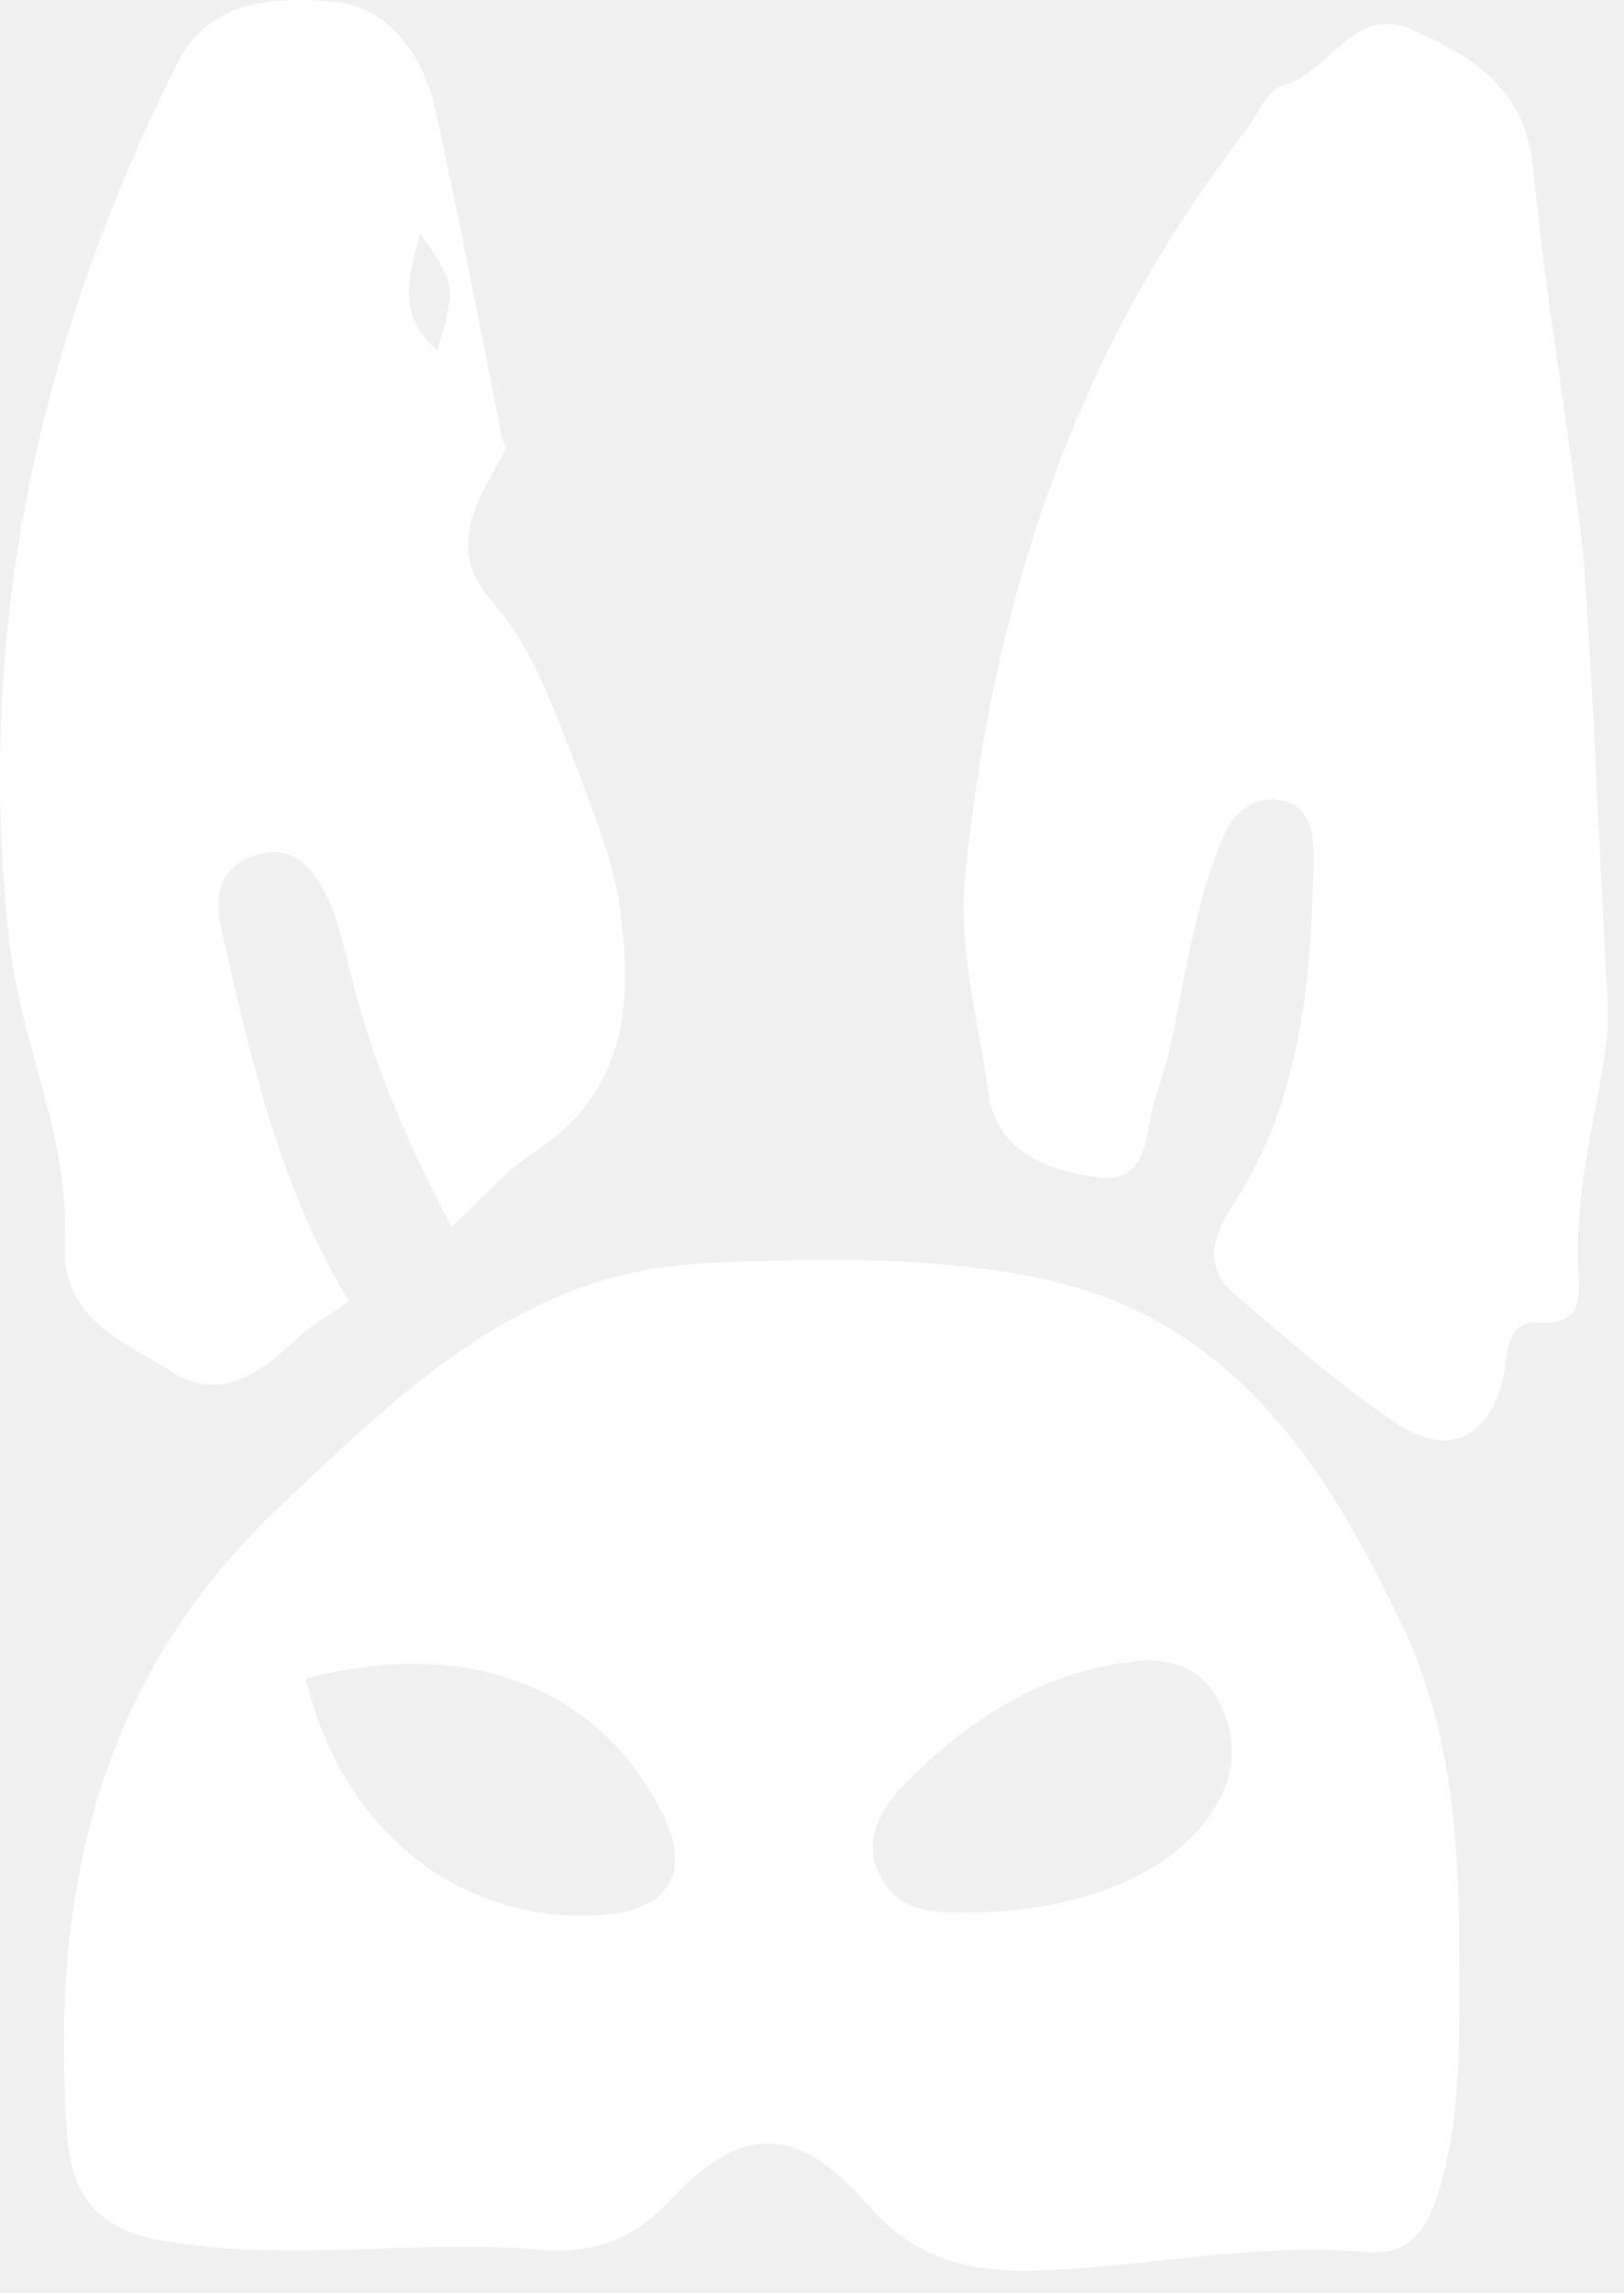
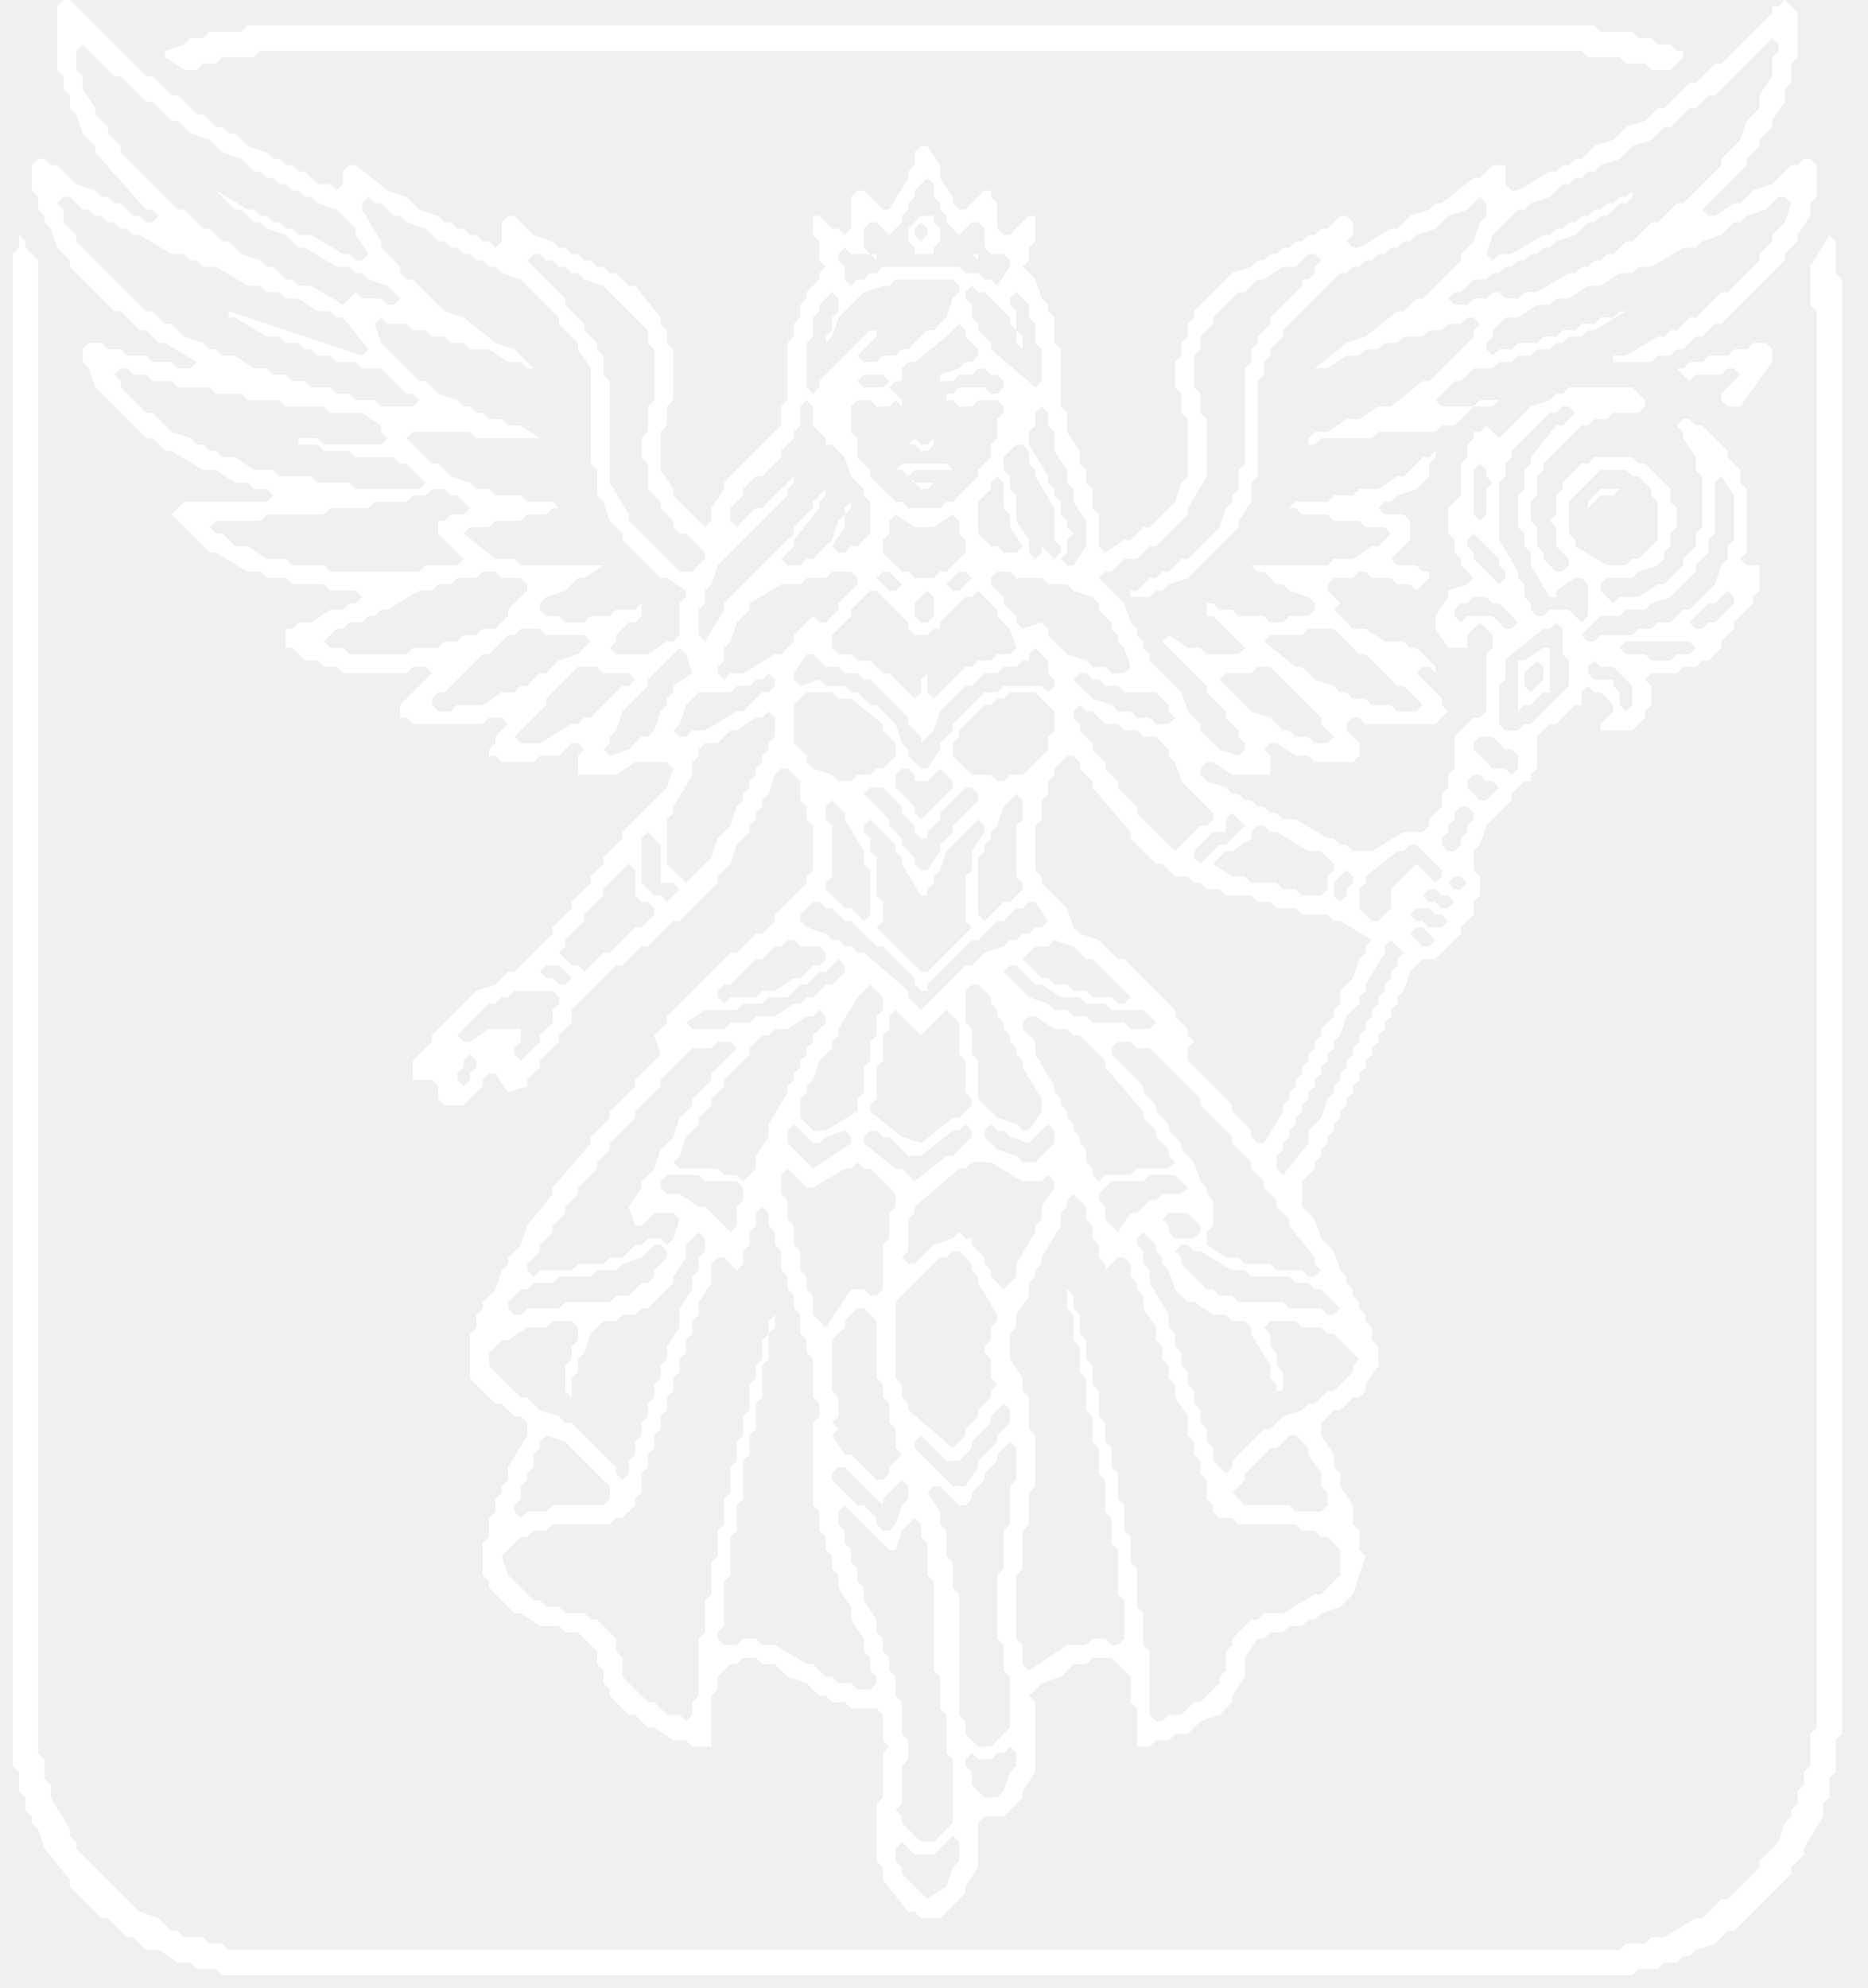
- <svg xmlns="http://www.w3.org/2000/svg" width="68" height="96" viewBox="0 0 68 96" fill="none">
-   <path d="M61.108 82.176C61.108 85.476 61.208 88.676 60.208 91.876C59.708 93.476 58.908 94.476 57.108 94.276C52.408 93.876 47.708 94.976 43.008 95.076C40.308 95.076 38.208 94.476 36.308 92.276C33.408 88.976 31.108 88.876 28.108 92.076C26.308 93.976 24.608 94.376 22.408 94.176C17.308 93.776 12.308 94.676 7.208 93.876C4.308 93.476 3.008 92.176 2.808 89.376C2.108 79.376 4.008 70.376 11.708 63.076C16.908 58.176 21.908 53.176 29.708 52.876C34.408 52.676 39.208 52.576 43.808 53.576C51.908 55.376 55.808 61.776 59.008 68.676C60.908 73.076 61.108 77.676 61.108 82.176ZM12.808 70.276C14.308 76.676 19.308 80.576 25.208 80.176C28.008 79.976 29.008 78.376 27.708 75.876C25.108 70.676 19.608 68.476 12.808 70.276ZM40.308 80.076C45.208 80.076 49.108 78.476 50.808 75.776C51.808 74.276 51.808 72.676 51.008 71.176C50.208 69.676 48.808 69.376 47.308 69.576C43.408 70.076 40.308 72.176 37.708 74.876C36.808 75.876 36.008 77.276 37.008 78.776C37.708 79.976 39.008 80.076 40.308 80.076Z" fill="#fff" />
-   <path d="M67.309 41.775C67.609 44.475 65.809 48.875 66.109 53.475C66.209 54.775 65.909 55.475 64.309 55.375C63.209 55.375 63.109 56.375 63.009 57.375C62.509 60.075 60.809 61.075 58.609 59.675C56.209 58.075 54.009 56.175 51.809 54.275C50.409 53.175 50.709 51.875 51.609 50.475C54.509 46.075 54.909 40.975 55.009 35.875C55.009 34.775 54.809 33.575 53.409 33.475C52.509 33.375 51.609 34.075 51.309 34.875C50.709 36.175 50.309 37.575 50.009 38.975C49.409 41.275 49.209 43.675 48.409 45.875C47.909 47.175 48.309 49.675 45.809 49.275C43.909 48.975 41.809 48.275 41.409 45.875C41.009 42.875 40.109 39.775 40.409 36.775C41.509 25.475 44.909 14.875 52.009 5.675C52.609 4.975 53.009 3.775 53.709 3.575C55.709 3.075 56.709 0.075 59.209 1.275C61.709 2.375 63.909 3.775 64.209 7.075C64.709 12.475 65.709 17.875 66.309 23.275C66.709 28.775 66.909 34.375 67.309 41.775Z" fill="#fff" />
-   <path d="M18.908 51.376C17.008 47.776 15.608 44.475 14.708 40.876C14.408 39.776 14.208 38.675 13.808 37.775C13.208 36.475 12.308 35.175 10.508 35.876C9.008 36.475 9.008 37.776 9.308 39.075C10.508 44.376 11.708 49.675 14.608 54.475C13.808 55.075 13.008 55.475 12.408 56.075C10.908 57.475 9.208 58.776 7.108 57.376C5.008 56.075 2.508 55.175 2.708 51.876C2.908 47.675 0.908 43.776 0.408 39.575C-1.092 26.476 1.608 14.275 7.408 2.675C8.808 -0.125 11.608 -0.125 14.008 0.075C16.208 0.275 17.708 2.275 18.208 4.475C19.208 9.075 20.108 13.675 21.008 18.275C21.008 18.475 21.208 18.675 21.208 18.775C20.008 20.875 18.608 22.976 20.608 25.175C22.108 26.875 22.908 28.976 23.708 30.976C24.508 33.175 25.508 35.376 25.908 37.675C26.508 41.675 26.408 45.675 22.308 48.275C21.008 49.175 20.208 50.175 18.908 51.376ZM18.308 14.675C19.108 11.976 19.108 11.975 17.608 9.775C17.008 11.775 16.708 13.275 18.308 14.675Z" fill="#fff" />
+ <svg xmlns="http://www.w3.org/2000/svg" viewBox="0 0 294 313" width="294" height="313">
+   <path d="M 149,290 150,289 151,290 151,293 150,294 149,297 146,299 142,295 142,294 141,293 141,291 142,290 144,292 147,292 148,291 Z M 158,276 159,275 160,276 160,278 159,279 158,282 157,283 155,283 153,281 153,279 152,278 152,277 153,276 154,277 156,277 157,276 Z M 132,238 133,237 140,244 141,244 142,241 144,239 145,240 145,242 146,243 146,248 147,249 147,263 148,264 148,269 149,270 149,276 150,277 150,287 147,290 145,290 142,287 142,286 141,285 142,284 142,278 143,277 143,274 142,273 142,268 141,267 141,264 140,263 140,261 139,260 139,258 138,257 138,255 136,252 136,250 135,249 135,247 134,246 134,244 133,243 133,241 132,240 132,239 Z M 131,232 132,231 133,231 139,237 139,236 142,233 143,234 143,236 142,237 141,240 140,241 139,241 138,240 138,239 136,237 135,237 131,233 Z M 158,228 159,227 160,228 160,233 159,234 159,240 158,241 158,247 157,248 157,258 158,259 158,263 159,264 159,272 156,275 154,275 152,273 152,271 151,270 151,251 150,250 150,246 149,245 149,241 148,240 148,238 146,235 147,234 148,234 151,237 152,237 153,236 153,235 155,233 155,232 157,230 157,229 Z M 202,227 203,226 204,226 206,228 206,229 208,232 208,234 209,235 209,237 208,238 204,238 203,237 196,237 194,235 196,233 196,232 200,228 201,228 Z M 85,227 86,226 89,227 96,234 96,236 95,237 87,237 86,238 83,238 82,239 81,238 81,237 82,236 82,234 83,233 83,232 84,231 84,229 85,228 Z M 157,222 158,221 159,222 159,224 157,226 157,227 154,230 154,231 152,234 150,234 144,228 144,227 145,226 149,230 151,230 153,228 153,227 156,224 156,223 Z M 134,207 135,206 136,206 138,208 138,217 139,218 139,220 140,221 140,224 141,225 141,228 142,229 140,231 140,232 139,233 138,233 134,229 133,229 131,226 132,225 131,224 132,223 132,220 131,219 131,211 133,209 133,208 Z M 149,198 150,197 151,197 153,199 153,200 154,201 154,202 157,207 157,208 156,209 156,211 155,212 155,213 156,214 156,217 157,218 156,219 156,220 154,222 154,223 152,225 152,226 150,228 143,222 143,221 142,220 142,218 141,217 141,205 148,198 Z M 185,197 186,196 187,196 188,197 189,197 194,200 196,200 197,201 203,201 204,202 206,202 207,203 208,203 211,206 210,207 209,207 208,206 203,206 202,205 195,205 194,204 192,204 191,203 190,203 186,199 186,198 Z M 102,197 103,196 104,196 105,197 105,198 103,200 103,201 102,202 101,202 99,204 97,204 96,205 89,205 88,206 83,206 82,207 81,207 80,206 80,205 82,203 83,203 84,202 87,202 88,201 93,201 94,200 97,200 98,199 101,198 Z M 179,195 180,194 182,196 182,197 183,198 183,199 184,200 185,203 187,205 188,205 191,207 193,207 194,208 196,208 197,209 197,210 200,215 200,217 201,218 201,219 202,219 202,216 201,215 201,213 200,212 200,210 199,209 200,208 204,208 205,209 208,209 209,210 210,210 214,214 213,215 213,216 210,219 209,219 207,221 206,221 205,222 202,223 200,225 199,225 194,230 194,231 193,232 191,230 191,228 190,227 190,225 189,224 189,222 188,221 188,219 187,218 187,216 186,215 186,213 185,212 185,210 184,209 184,207 181,202 181,200 180,199 180,197 179,196 Z M 109,195 110,194 111,195 111,197 110,198 110,200 109,201 109,203 107,206 107,209 105,212 105,214 104,215 104,217 103,218 103,220 102,221 102,223 101,224 101,226 100,227 100,229 99,230 99,232 98,233 97,232 97,231 90,224 89,224 88,223 85,222 83,220 82,220 77,215 77,213 79,211 80,211 83,209 86,209 87,208 90,208 91,209 91,211 90,212 90,214 89,215 89,219 90,220 90,217 91,216 91,214 92,213 93,210 95,208 97,208 98,207 100,207 101,206 102,206 106,202 106,201 108,198 108,196 Z M 183,192 184,191 187,191 189,193 189,194 188,195 185,195 184,194 184,193 Z M 119,191 120,190 121,191 121,193 122,194 122,196 123,197 123,200 124,201 124,203 125,204 125,206 126,207 126,210 127,211 127,213 128,214 128,220 129,221 129,223 128,224 128,237 129,238 129,241 130,242 130,244 131,245 131,247 132,248 132,250 134,253 134,255 136,258 136,260 137,261 137,263 138,264 138,265 137,266 135,266 134,265 132,265 131,264 130,264 128,262 127,262 122,259 120,259 119,258 117,258 116,259 114,259 113,258 113,257 114,256 114,249 115,248 115,242 116,241 116,237 117,236 117,230 118,229 118,226 119,225 119,221 120,220 120,215 121,214 121,210 122,209 122,207 121,208 121,210 120,211 120,214 119,215 119,217 118,218 118,222 117,223 117,226 116,227 116,230 115,231 115,235 114,236 114,240 113,241 113,245 112,246 112,251 111,252 111,257 110,258 110,267 109,268 109,270 108,271 107,270 105,270 103,268 102,268 98,264 98,261 97,260 97,258 94,255 93,255 92,254 89,254 88,253 86,253 85,252 84,252 80,248 79,245 82,242 83,242 84,241 86,241 87,240 96,240 97,239 98,239 100,237 100,236 101,235 101,232 102,231 102,229 103,228 103,226 104,225 104,223 105,222 105,220 106,219 106,217 107,216 107,214 108,213 108,211 109,210 109,208 110,207 110,205 112,202 112,199 113,198 114,198 116,200 117,199 117,197 118,196 118,194 119,193 119,192 Z M 168,189 169,188 171,190 171,192 172,193 172,195 173,196 173,198 174,199 174,200 176,198 177,198 178,199 178,201 179,202 179,203 180,204 180,206 182,209 182,211 183,212 183,214 184,215 184,217 185,218 185,220 187,223 187,226 188,227 188,229 189,230 189,232 190,233 190,236 191,237 191,238 192,239 194,239 195,240 204,240 205,241 207,241 208,242 209,242 211,244 211,248 208,251 207,251 202,254 199,254 198,255 197,255 194,258 194,259 193,260 193,263 192,264 192,265 189,268 188,268 186,270 184,270 183,271 182,271 181,270 181,260 180,259 180,254 179,253 179,247 178,246 178,242 177,241 177,237 176,236 176,232 175,231 175,228 174,227 174,224 173,223 173,219 172,218 172,215 171,214 171,211 170,210 170,207 169,206 169,204 168,203 168,202 168,206 169,207 169,211 170,212 170,216 171,217 171,222 172,223 172,227 173,228 173,232 174,233 174,238 175,239 175,243 176,244 176,251 177,252 177,258 176,259 175,259 174,258 172,258 171,259 168,259 162,263 161,262 161,259 160,258 160,248 161,247 161,241 162,240 162,235 163,234 163,226 162,225 162,220 161,219 161,217 159,214 159,210 160,209 160,207 162,204 162,202 163,201 163,200 164,199 164,198 167,193 167,191 168,190 Z M 180,186 181,185 185,185 187,187 186,188 183,188 182,189 181,189 179,191 178,191 176,194 174,192 174,190 173,189 173,188 175,186 179,186 Z M 104,186 105,185 110,185 111,186 116,186 117,187 117,189 116,190 116,193 115,194 111,190 110,190 107,188 105,188 104,187 Z M 152,184 153,183 156,183 161,186 164,186 165,185 166,186 166,187 164,190 164,192 163,193 163,194 160,199 160,201 158,203 156,201 156,200 155,199 155,198 153,196 153,195 152,195 151,194 150,195 147,196 144,199 143,199 142,198 143,197 143,192 144,191 144,190 151,184 Z M 134,184 135,183 136,184 137,184 141,188 141,190 140,191 140,195 139,196 139,203 138,204 137,204 136,203 134,203 130,209 128,207 128,204 127,203 127,201 126,200 126,197 125,196 125,193 124,192 124,189 123,188 123,185 124,184 127,187 128,187 133,184 Z M 155,178 156,177 157,178 158,178 159,179 162,180 165,177 166,178 166,180 163,183 161,183 160,182 157,181 155,179 Z M 151,178 152,177 153,178 153,179 150,182 149,182 144,186 142,184 141,184 136,180 136,179 137,178 138,178 139,179 140,179 143,182 145,182 150,178 Z M 124,178 125,177 128,180 129,180 130,179 133,178 134,179 134,180 128,184 124,180 124,179 Z M 72,169 73,168 74,169 74,170 73,171 72,170 Z M 73,167 74,166 75,167 75,168 74,169 73,168 Z M 175,165 176,164 178,164 179,165 181,165 189,173 189,174 194,179 194,180 197,183 197,184 199,186 199,187 201,189 201,190 203,192 203,193 207,198 207,199 208,200 207,201 206,201 205,200 201,200 200,199 196,199 195,198 193,198 190,196 190,194 191,193 191,189 190,188 190,187 189,186 188,183 186,181 186,180 184,178 184,177 182,175 182,174 180,172 180,171 175,166 Z M 112,165 113,164 115,164 116,165 112,169 112,170 109,173 109,174 107,176 106,179 104,181 103,184 101,186 101,187 99,190 100,193 101,193 103,191 106,191 107,192 106,195 105,196 104,195 102,195 101,196 100,196 98,198 96,198 95,199 91,199 90,200 85,200 84,201 83,200 83,199 85,197 85,196 87,194 87,193 89,191 89,190 91,188 91,187 94,184 94,183 96,181 96,180 100,176 100,175 104,171 104,170 109,165 111,165 Z M 161,161 162,160 163,160 166,162 168,162 169,163 170,163 174,167 174,168 180,175 180,176 182,178 182,179 184,181 184,182 185,183 184,184 179,184 178,185 174,185 173,186 172,185 172,184 171,183 171,181 170,180 170,179 169,178 169,177 168,176 168,175 167,174 167,173 166,172 166,171 163,166 163,164 161,162 Z M 140,160 141,159 145,163 149,159 151,161 151,166 152,167 152,172 153,173 153,174 151,176 150,176 145,180 142,179 137,175 137,174 138,173 138,168 139,167 139,163 140,162 140,161 Z M 128,160 129,159 130,160 130,161 128,163 128,164 127,165 127,166 126,167 126,168 125,169 125,170 124,171 124,172 121,177 121,179 119,182 119,184 117,186 116,185 114,185 113,184 107,184 106,183 107,182 108,179 110,177 110,176 112,174 112,173 114,171 114,170 118,166 118,165 120,163 121,163 122,162 124,162 127,160 Z M 120,158 121,157 124,157 125,158 122,160 119,160 118,161 115,161 114,162 109,162 108,161 111,159 116,159 117,158 119,158 Z M 80,157 81,156 87,156 88,157 88,158 87,159 87,161 85,163 85,164 82,167 81,166 81,165 82,164 82,162 77,162 74,164 73,164 72,163 77,158 78,158 79,157 Z M 152,156 153,155 154,155 156,157 156,158 157,159 157,160 158,161 158,162 159,163 159,164 160,165 160,166 161,167 161,168 164,173 164,175 162,178 161,178 160,177 157,176 154,173 154,167 153,166 153,162 152,161 152,157 Z M 143,156 144,155 145,156 146,156 147,157 145,159 143,157 Z M 136,156 137,155 139,157 139,159 138,160 138,163 137,164 137,167 136,168 136,172 135,173 135,175 130,178 128,178 126,176 126,173 127,172 127,171 128,170 129,167 131,165 131,164 132,163 132,162 135,157 Z M 158,153 159,152 160,152 163,155 164,155 167,157 170,157 171,158 174,158 175,159 180,159 182,161 181,162 178,162 177,161 172,161 171,160 169,160 168,159 166,159 165,158 162,157 159,154 Z M 85,153 86,152 88,152 90,154 89,155 88,155 87,154 86,154 Z M 131,152 132,151 133,152 133,153 131,155 130,155 128,157 127,157 126,158 125,158 124,157 126,155 127,155 129,153 130,153 Z M 218,149 219,148 221,150 220,151 220,152 219,153 219,154 218,155 218,156 217,157 217,158 216,159 216,160 215,161 215,162 214,163 214,164 213,165 213,166 212,167 212,168 211,169 211,170 210,171 210,172 209,173 208,176 206,178 206,180 202,185 201,184 201,182 202,181 202,180 203,179 203,178 204,177 204,176 205,175 205,174 206,173 206,172 207,171 207,170 208,169 208,168 209,167 209,166 210,165 210,164 211,163 212,160 214,158 214,157 215,156 215,155 218,150 Z M 165,149 166,148 169,149 171,151 172,151 178,157 177,158 176,158 175,157 172,157 171,156 169,156 168,155 166,155 165,154 164,154 161,151 163,149 164,149 Z M 123,149 124,148 125,148 126,149 129,149 130,150 130,151 129,152 128,152 126,154 125,154 122,156 120,156 119,157 115,157 114,158 113,157 113,156 114,155 115,155 119,151 120,151 122,149 Z M 222,147 223,146 224,146 226,148 225,149 224,149 223,148 Z M 222,144 223,143 225,143 226,144 227,144 228,145 227,146 225,146 224,145 223,145 Z M 161,143 162,142 163,142 165,145 164,146 163,146 162,147 161,147 160,148 159,148 158,149 155,150 153,152 152,152 147,157 146,156 146,155 153,148 154,148 157,145 158,145 160,143 Z M 127,143 128,142 129,142 130,143 131,143 133,145 134,145 138,149 139,149 144,154 144,155 143,156 136,150 135,150 134,149 133,149 132,148 131,148 130,147 127,146 126,145 126,144 Z M 226,142 227,141 228,141 229,142 228,143 227,143 Z M 224,141 225,140 226,140 227,141 226,142 225,142 Z M 228,139 229,138 230,138 231,139 230,140 229,140 Z M 211,138 212,137 213,138 213,139 212,140 212,141 211,142 210,141 210,139 Z M 98,137 99,136 100,137 100,141 101,142 102,142 103,143 103,144 101,146 100,146 96,150 95,150 92,153 91,152 90,152 88,150 89,149 89,148 92,145 92,144 95,141 95,140 97,138 Z M 221,134 222,133 223,133 227,137 227,138 226,139 223,136 219,140 219,143 217,145 216,145 214,143 214,140 215,139 215,138 220,134 Z M 190,132 191,131 193,131 194,132 193,133 192,133 189,136 188,135 188,134 189,133 Z M 101,132 102,131 104,133 104,139 106,139 107,140 105,142 104,141 103,141 101,139 101,133 Z M 197,131 198,130 199,130 200,131 201,131 206,134 208,134 210,136 210,137 209,138 209,140 208,141 205,141 204,140 202,140 201,139 197,139 196,138 194,138 191,136 193,134 194,134 197,132 Z M 136,130 137,129 141,133 141,134 142,135 142,136 145,141 146,141 146,140 147,139 147,138 148,137 149,134 154,129 155,130 155,131 153,134 153,137 152,138 152,145 153,146 146,153 145,153 138,146 139,145 139,142 138,141 138,135 137,134 137,132 136,131 Z M 193,129 194,128 196,130 194,132 193,131 193,130 Z M 229,128 230,127 231,127 232,128 232,129 231,130 231,131 230,132 230,133 229,134 228,134 227,133 227,132 228,131 228,130 229,129 Z M 130,127 131,126 133,128 133,129 136,134 136,136 137,137 137,144 136,145 134,143 133,143 130,140 130,139 131,138 131,130 130,129 130,128 Z M 159,126 160,125 161,126 161,129 160,130 160,138 161,139 161,140 159,142 158,142 155,145 154,144 154,135 155,134 155,133 156,132 156,131 157,130 158,127 Z M 136,125 137,124 139,124 142,127 142,128 144,130 144,131 145,132 146,132 146,131 148,129 148,128 152,124 153,124 154,125 154,126 150,130 150,131 148,133 148,134 146,137 145,137 144,136 144,135 142,133 142,132 140,130 140,129 137,126 Z M 231,123 232,122 233,122 234,123 235,123 236,124 234,126 233,126 231,124 Z M 141,122 142,121 143,121 144,122 144,123 146,123 148,121 150,123 150,124 145,129 144,128 144,127 141,124 141,123 Z M 167,120 168,119 169,119 170,120 170,121 172,123 172,124 178,131 178,132 182,136 183,136 185,138 187,138 188,139 189,139 190,140 192,140 193,141 197,141 198,142 200,142 201,143 204,143 205,144 209,144 210,145 211,145 216,148 215,149 215,150 214,151 213,154 211,156 211,158 210,159 210,160 208,162 208,163 207,164 207,165 206,166 206,167 205,168 205,169 204,170 204,171 203,172 203,173 202,174 202,175 199,180 198,180 197,179 197,178 194,175 194,174 187,167 187,165 188,164 187,163 187,162 185,160 185,159 177,151 176,151 173,148 170,147 169,146 168,143 164,139 164,138 163,137 163,130 164,129 164,126 165,125 165,123 166,122 166,121 Z M 232,117 233,116 235,116 237,118 238,118 239,119 239,121 238,122 237,121 235,121 232,118 Z M 120,113 121,112 122,113 122,116 121,117 121,118 120,119 120,120 119,121 119,122 118,123 118,124 117,125 117,126 116,127 115,130 113,132 112,135 108,139 105,136 105,129 106,128 106,127 109,122 109,120 110,119 110,118 111,117 113,117 115,115 116,115 119,113 Z M 169,112 170,111 171,112 172,112 174,114 176,114 177,115 179,115 180,116 182,116 184,118 184,119 185,120 186,123 191,128 191,129 190,130 189,130 185,134 179,128 179,127 176,124 176,123 174,121 174,120 172,118 172,117 170,115 170,114 169,113 Z M 158,110 159,109 163,109 166,112 166,115 165,116 165,118 161,122 159,122 158,123 157,123 156,122 153,122 150,119 150,117 151,116 151,115 155,111 156,111 157,110 Z M 126,110 127,109 131,109 132,110 134,110 139,114 139,115 141,117 141,119 139,121 138,121 137,122 135,122 134,123 132,123 131,122 128,121 127,120 127,119 125,117 125,111 Z M 254,107 255,106 257,108 257,111 256,112 255,111 255,109 254,108 Z M 169,107 170,106 171,106 172,107 173,107 174,108 176,108 177,109 182,109 184,111 184,112 185,113 184,114 182,114 181,113 179,113 178,112 176,112 175,111 172,110 170,108 Z M 120,107 121,106 122,107 122,108 121,109 120,109 117,112 116,112 111,115 109,115 108,116 107,116 106,115 107,114 108,111 110,109 115,109 116,108 118,108 119,107 Z M 197,106 198,105 200,105 208,113 208,114 210,116 209,117 207,117 206,116 204,116 203,115 202,115 200,113 197,112 192,107 193,106 196,106 Z M 90,106 91,105 94,105 95,106 99,106 100,107 99,108 98,108 93,113 92,113 91,114 90,114 85,117 82,117 81,116 86,111 86,110 89,107 Z M 250,105 251,104 252,105 254,105 255,106 254,107 251,107 250,106 Z M 241,105 242,104 243,105 243,107 241,109 240,108 240,106 Z M 237,104 238,103 239,104 239,112 240,111 241,111 243,109 244,109 245,110 241,114 240,114 239,115 237,115 236,114 236,108 237,107 237,105 Z M 162,103 163,102 165,104 165,106 166,107 166,108 165,109 164,108 158,108 157,109 155,109 150,114 150,115 148,117 148,118 146,121 145,121 143,119 143,118 142,117 141,114 138,111 137,111 135,109 134,109 133,108 130,108 129,107 126,108 125,107 125,106 127,103 128,103 130,105 132,105 133,106 135,106 136,107 137,107 143,113 143,114 145,116 145,117 147,115 148,112 152,108 153,108 155,106 157,106 158,105 160,105 161,104 162,104 Z M 106,103 107,102 108,103 109,106 106,108 106,109 105,110 105,111 104,112 103,115 102,116 101,116 99,118 96,119 95,118 96,117 96,116 97,115 98,112 102,108 102,107 105,104 Z M 255,102 256,101 266,101 267,102 266,103 264,103 263,104 260,104 259,103 256,103 Z M 205,100 206,99 210,99 214,103 215,103 220,108 221,108 224,111 223,112 220,112 219,111 216,111 215,110 213,110 212,109 211,109 210,108 207,107 205,105 204,105 199,101 200,100 204,100 Z M 81,100 82,99 85,99 86,100 92,100 93,101 91,103 88,104 86,106 85,106 83,108 82,108 81,109 79,109 76,111 72,111 71,112 69,112 68,111 68,110 69,109 70,109 76,103 77,103 80,100 Z M 244,99 245,98 246,99 246,103 247,104 247,108 245,110 244,109 244,102 243,102 240,104 239,104 238,103 243,99 Z M 231,95 232,94 234,94 235,95 236,95 239,98 238,99 237,99 235,97 231,97 230,98 229,97 229,96 230,95 Z M 271,94 272,93 273,94 273,95 270,98 269,98 268,99 267,99 266,98 269,95 270,95 Z M 145,94 146,93 147,94 147,97 146,98 145,98 144,97 144,95 Z M 136,94 137,93 138,93 143,98 143,99 144,100 146,100 147,99 148,99 148,98 152,94 153,94 154,93 157,96 157,97 159,99 160,102 159,103 157,103 156,104 154,104 153,105 152,105 147,110 146,109 146,106 145,107 145,109 144,110 140,106 139,106 137,104 135,104 134,103 132,103 131,102 131,100 134,97 134,96 135,95 Z M 156,91 157,90 159,90 160,91 164,91 165,92 168,92 169,93 172,94 173,95 173,96 175,98 175,99 176,100 176,101 177,102 178,105 177,106 175,106 174,105 172,105 171,104 168,103 165,100 165,99 164,98 161,99 160,98 160,97 158,95 158,94 156,92 Z M 150,91 151,90 152,90 153,91 151,93 150,93 149,92 Z M 138,91 139,90 140,90 142,92 141,93 140,93 139,92 Z M 130,91 131,90 134,90 135,91 135,92 132,95 132,96 130,98 129,98 128,97 125,100 125,101 123,103 122,103 117,106 115,106 114,107 113,106 113,105 114,104 114,102 115,101 116,98 118,96 118,95 123,92 126,92 127,91 129,91 Z M 75,91 76,90 78,90 79,91 82,91 83,92 83,93 80,96 80,97 78,99 76,99 75,100 73,100 72,101 70,101 69,102 65,102 64,103 55,103 54,102 52,102 51,101 53,99 54,99 55,98 57,98 58,97 59,97 60,96 61,96 66,93 68,93 69,92 71,92 72,91 74,91 Z M 231,85 232,84 236,88 236,89 237,90 237,91 236,92 232,88 232,87 231,86 Z M 140,82 141,81 144,83 147,83 150,81 151,82 151,84 152,85 152,87 149,90 148,90 147,91 144,91 143,90 142,90 139,87 139,85 140,84 140,83 Z M 67,78 68,77 70,77 71,78 72,78 74,80 73,81 71,81 70,82 69,82 69,84 73,88 72,89 67,89 66,90 52,90 51,89 46,89 45,88 42,88 39,86 37,86 35,84 34,84 33,83 34,82 41,82 42,81 51,81 52,80 58,80 59,79 64,79 65,78 66,78 Z M 252,77 250,79 250,80 252,78 254,78 255,77 253,77 Z M 270,76 271,75 273,78 273,85 272,86 272,88 271,89 270,92 266,96 265,96 263,98 261,98 260,99 258,99 257,100 252,100 251,101 250,101 249,100 252,97 255,97 256,96 259,96 260,95 263,94 267,90 267,89 269,87 269,85 270,84 270,77 Z M 156,76 157,75 158,76 158,80 159,81 159,83 161,86 160,87 158,87 157,86 156,86 154,84 154,79 156,77 Z M 251,75 252,74 256,74 257,75 258,75 260,77 260,78 261,79 261,85 258,88 257,88 256,89 253,89 248,86 248,85 247,84 247,79 250,76 Z M 232,74 233,73 234,74 234,75 235,76 234,77 234,81 233,82 232,81 232,75 Z M 142,73 141,74 142,74 145,77 146,77 147,76 148,76 144,76 143,75 144,74 150,74 149,73 143,73 Z M 159,71 160,70 161,70 162,71 162,73 163,74 163,75 166,80 166,85 167,86 167,87 166,88 164,86 164,87 163,88 162,87 162,85 160,82 160,78 159,77 159,75 158,74 158,72 Z M 144,69 143,70 144,70 145,71 146,71 147,70 147,69 146,70 145,70 Z M 245,65 246,64 247,64 248,65 246,67 245,67 241,72 241,73 240,74 240,77 239,78 239,83 240,84 240,86 241,87 241,89 244,94 245,94 245,93 248,91 249,91 250,92 250,97 249,98 247,96 244,96 243,97 242,97 241,96 241,95 240,94 240,92 239,91 239,90 236,85 236,76 237,75 237,73 238,72 238,71 244,65 Z M 163,65 164,64 165,65 165,67 166,68 166,71 168,74 168,76 169,77 169,79 171,82 171,86 169,89 168,89 167,88 168,87 168,85 169,84 168,83 168,82 167,81 167,79 166,78 166,77 165,76 165,75 162,70 162,68 163,67 163,66 Z M 126,64 127,63 128,64 128,67 130,69 130,70 131,70 133,72 134,75 136,77 136,78 137,79 137,84 135,86 134,86 133,87 132,87 131,86 133,83 133,81 134,80 134,79 133,80 133,81 132,82 131,85 128,88 127,88 126,89 124,89 123,88 125,86 125,85 129,80 129,79 130,78 130,76 130,77 128,79 128,80 125,83 125,84 114,95 114,96 111,101 110,100 110,96 111,95 111,93 112,92 113,89 124,78 124,77 125,76 125,74 125,75 120,80 119,80 116,83 115,82 115,80 117,78 117,77 119,75 120,75 123,72 123,71 125,69 125,68 126,67 126,65 Z M 135,60 136,59 139,59 140,60 139,61 136,61 Z M 153,59 154,58 155,58 156,59 157,59 158,60 158,61 157,62 156,62 155,61 151,61 150,60 151,59 152,59 Z M 18,59 19,58 20,58 21,59 23,59 24,60 27,60 28,61 33,61 34,62 38,62 39,63 44,63 45,64 51,64 52,65 57,65 60,67 60,68 61,69 60,70 51,70 50,69 47,69 47,70 50,70 51,71 55,71 56,72 62,72 63,73 64,73 67,76 66,77 56,77 55,76 50,76 49,75 44,75 43,74 40,74 37,72 35,72 34,71 33,71 32,70 31,70 30,69 27,68 24,65 23,65 19,61 19,60 Z M 276,54 275,55 273,55 272,56 269,56 268,57 266,57 265,58 263,58 264,58 266,60 267,59 271,59 272,58 273,58 274,59 271,62 271,63 272,64 274,64 279,57 279,55 278,54 277,54 Z M 150,52 151,51 152,52 152,53 154,55 154,56 153,57 152,57 151,58 148,59 148,60 150,60 151,61 150,62 149,62 149,63 150,63 151,64 153,64 154,63 157,63 158,64 158,65 157,66 157,69 156,70 156,72 154,74 154,75 150,79 149,79 148,80 143,80 142,79 141,79 137,75 137,74 135,72 135,69 134,68 134,64 135,63 137,63 138,64 140,64 141,63 142,64 142,63 140,61 141,60 142,60 142,58 143,57 144,57 149,53 Z M 152,46 153,45 154,46 155,46 159,50 159,51 160,52 160,54 161,55 161,53 160,52 160,49 159,48 159,47 160,46 162,48 162,50 163,51 163,54 164,55 164,60 163,61 156,55 156,54 154,52 154,51 153,50 153,48 152,47 Z M 140,45 141,44 150,44 151,45 151,46 150,47 149,50 147,52 146,52 143,55 142,55 141,56 139,56 138,57 136,57 135,56 138,53 138,52 140,50 138,52 137,52 129,60 129,61 128,62 127,61 127,54 128,53 128,50 129,49 129,48 131,46 132,47 132,49 131,50 131,52 130,53 130,54 131,53 132,50 136,46 139,45 Z M 205,41 206,40 207,40 208,41 207,42 207,43 206,44 205,44 205,45 200,50 200,51 198,53 198,54 197,55 197,57 196,58 196,73 195,74 195,77 194,78 194,79 193,80 192,83 187,88 186,88 184,90 183,90 182,91 181,91 179,93 178,93 178,94 177,95 173,91 174,90 175,90 177,88 179,88 181,86 182,86 187,81 187,80 190,75 190,66 189,65 189,62 188,61 188,56 189,55 189,53 191,51 191,50 195,46 196,46 198,44 199,44 202,42 204,42 Z M 83,41 84,40 85,40 86,41 87,41 88,42 89,42 90,43 91,43 92,44 95,45 102,52 102,54 103,55 103,63 102,64 102,68 101,69 101,72 102,73 102,77 104,79 104,80 106,82 106,83 107,84 108,84 111,87 111,88 109,90 107,90 99,82 99,81 96,76 96,60 95,59 95,56 94,55 94,54 92,52 92,51 89,48 89,47 84,42 Z M 132,40 133,39 134,40 137,40 139,42 138,43 137,43 136,44 135,44 134,45 133,44 133,42 132,41 Z M 288,36 288,37 285,42 285,48 286,49 286,272 285,273 285,278 284,279 284,281 283,282 283,284 282,285 282,286 281,287 280,290 277,293 277,294 272,299 271,299 268,302 267,302 262,305 260,305 259,306 256,306 255,307 36,307 35,306 33,306 32,305 29,305 28,304 27,304 25,302 22,301 12,291 12,290 11,289 11,288 8,283 8,281 7,280 7,277 6,276 6,41 4,39 4,38 3,37 3,39 2,40 2,278 3,279 3,282 4,283 4,285 5,286 5,287 6,288 7,291 11,296 11,297 16,302 17,302 20,305 21,305 23,307 25,307 28,309 30,309 31,310 34,310 35,311 257,311 258,310 261,310 262,309 264,309 265,308 266,308 267,307 270,306 272,304 273,304 282,295 282,294 284,292 284,291 287,286 287,284 288,283 288,280 289,279 289,274 290,273 290,44 289,43 289,38 288,37 Z M 144,36 145,35 146,36 146,37 145,38 144,37 Z M 136,36 137,35 138,35 140,37 142,35 143,36 143,38 144,39 144,40 147,40 147,39 148,38 148,36 149,35 151,37 153,35 154,35 155,36 155,39 154,40 153,40 154,41 154,40 155,39 156,40 158,40 159,41 159,42 157,45 156,44 155,44 154,43 152,43 151,42 139,42 138,41 138,40 137,40 136,39 136,37 Z M 147,34 148,33 149,34 149,35 148,36 147,35 Z M 22,34 23,33 24,33 25,34 24,35 23,35 Z M 57,32 58,31 59,32 60,32 62,34 63,34 64,35 67,36 69,38 70,38 71,39 72,39 73,40 74,40 75,41 76,41 77,42 78,42 79,43 82,44 88,50 88,51 91,54 91,55 93,58 93,73 94,74 94,78 95,79 96,82 98,84 98,85 104,91 105,91 108,93 108,94 107,95 107,100 106,101 105,101 102,103 97,103 96,102 97,101 97,100 99,98 100,98 101,97 101,95 100,96 97,96 96,97 93,97 92,98 89,98 88,97 86,97 85,96 85,95 86,94 89,93 91,91 92,91 95,89 82,89 81,88 78,88 73,84 74,83 77,83 78,82 82,82 83,81 86,81 87,80 89,80 88,80 87,79 83,79 82,78 78,78 77,77 75,77 74,76 71,75 69,73 68,73 64,69 65,68 74,68 75,69 85,69 82,67 80,67 79,66 77,66 76,65 75,65 74,64 73,64 72,63 69,62 67,60 66,60 60,54 59,51 60,50 61,51 64,51 65,52 67,52 68,53 70,53 71,54 73,54 74,55 77,55 80,57 82,57 83,58 84,58 81,55 78,54 73,50 70,49 65,44 64,44 63,43 63,42 60,39 60,38 57,33 Z M 9,32 10,31 11,31 13,33 14,33 15,34 16,34 17,35 18,35 19,36 20,36 21,37 22,37 27,40 29,40 30,41 31,41 32,42 34,42 39,45 41,45 42,46 44,46 45,47 47,47 50,49 52,49 53,50 54,50 58,55 57,56 36,49 36,50 37,50 42,53 44,53 45,54 47,54 48,55 49,55 50,56 52,56 53,57 56,57 57,58 60,58 64,62 65,62 66,63 65,64 60,64 59,63 56,63 55,62 53,62 52,61 49,61 48,60 46,60 45,59 43,59 42,58 40,58 37,56 35,56 34,55 33,55 32,54 29,53 27,51 26,51 24,49 23,49 12,38 12,37 10,35 10,33 Z M 145,29 146,28 147,29 147,31 148,32 148,33 147,34 145,34 143,36 142,35 142,34 143,33 143,32 144,31 144,30 Z M 12,8 13,7 18,12 19,12 23,16 24,16 27,19 28,19 30,21 33,22 35,24 38,25 40,27 41,27 42,28 43,28 44,29 45,29 46,30 47,30 48,31 49,31 50,32 53,33 56,36 56,37 58,40 57,41 56,41 55,40 54,40 49,37 47,37 46,36 45,36 44,35 43,35 42,34 41,34 40,33 39,33 34,30 37,33 38,33 40,35 41,35 42,36 45,37 47,39 48,39 53,42 55,42 56,43 57,43 58,44 61,45 63,47 62,48 61,48 60,47 57,47 56,46 54,48 49,45 47,45 46,44 45,44 43,42 42,42 41,41 38,40 36,38 35,38 33,36 32,36 29,33 28,33 19,24 19,23 17,21 17,20 15,18 15,17 13,14 13,12 12,11 12,9 Z M 278,7 279,6 280,7 280,8 279,9 279,12 277,15 277,17 275,19 274,22 271,25 271,26 265,32 264,32 261,35 260,35 257,38 256,38 254,40 253,40 252,41 251,41 250,42 249,42 248,43 247,43 242,46 240,46 239,47 237,47 236,46 235,46 234,47 232,47 231,48 229,48 228,47 229,46 230,46 232,44 234,44 235,43 236,43 237,42 238,42 239,41 240,41 241,40 242,40 243,39 244,39 245,38 248,37 250,35 251,35 252,34 253,34 255,32 256,32 257,31 257,30 256,31 255,31 254,32 253,32 252,33 251,33 250,34 249,34 248,35 247,35 246,36 245,36 244,37 243,37 238,40 236,40 235,41 234,40 235,37 239,33 240,33 241,32 244,31 246,29 247,29 248,28 249,28 250,27 251,27 252,26 255,25 257,23 260,22 262,20 263,20 266,17 267,17 269,15 270,15 277,8 Z M 39,4 38,5 33,5 32,6 30,6 29,7 26,8 26,9 29,11 31,11 32,10 34,10 35,9 40,9 41,8 249,8 250,9 255,9 256,10 259,10 260,11 263,11 265,9 265,8 264,8 263,7 261,7 260,6 258,6 257,5 252,5 251,4 40,4 Z M 10,0 9,1 9,11 10,12 10,14 11,15 11,17 12,18 13,21 15,23 15,24 23,33 22,34 21,34 19,32 18,32 17,31 16,31 15,30 12,29 9,26 8,26 7,25 6,25 5,26 5,30 6,31 6,33 7,34 7,35 8,36 9,39 11,41 11,42 18,49 19,49 22,52 23,52 25,54 26,54 31,57 30,58 28,58 27,57 24,57 23,56 20,56 19,55 17,55 16,54 14,54 13,55 13,57 14,58 15,61 23,69 24,69 26,71 27,71 32,74 34,74 37,76 39,76 40,77 42,77 43,78 42,79 29,79 27,81 33,87 34,87 39,90 41,90 42,91 45,91 46,92 51,92 52,93 56,93 57,94 56,95 55,95 54,96 52,96 49,98 47,98 46,99 45,99 45,102 46,102 48,104 50,104 51,105 53,105 54,106 64,106 65,105 67,105 68,106 63,111 63,113 64,113 65,114 76,114 77,113 79,113 80,114 78,116 78,117 77,118 77,119 78,119 79,120 84,120 85,119 88,119 90,117 91,117 92,118 91,119 91,122 97,122 100,120 105,120 106,121 105,124 98,131 98,132 95,135 95,136 93,138 93,139 90,142 90,143 87,146 87,147 81,153 80,153 78,155 75,156 68,163 68,164 65,167 65,170 68,170 69,171 69,173 70,174 73,174 76,171 76,170 77,169 78,169 80,172 83,171 83,170 85,168 85,167 88,164 88,163 90,161 90,159 97,152 98,152 101,149 102,149 106,145 107,145 113,139 113,138 115,136 116,133 118,131 118,130 119,129 119,128 120,127 120,126 121,125 122,122 123,121 124,121 126,123 126,126 127,127 127,129 128,130 128,137 127,138 127,139 122,144 122,145 120,147 119,147 116,150 115,150 105,160 105,161 103,163 104,166 100,170 100,171 96,175 96,176 93,179 93,180 87,187 87,188 83,193 82,196 80,198 80,199 79,200 78,203 76,205 76,206 75,207 75,209 74,210 74,217 78,221 79,221 81,223 82,223 83,224 83,226 80,231 80,233 79,234 79,235 78,236 78,238 77,239 77,242 76,243 76,248 77,249 77,250 81,254 82,254 85,256 88,256 89,257 91,257 94,260 94,262 95,263 95,265 96,266 96,267 99,270 100,270 102,272 103,272 106,274 108,274 109,275 112,275 112,267 113,266 113,264 115,262 116,262 117,261 119,261 120,262 122,262 124,264 127,265 129,267 130,267 131,268 133,268 134,269 138,269 139,270 139,274 140,275 139,276 139,283 138,284 138,293 139,294 139,296 143,301 144,301 145,302 148,302 152,298 152,297 154,294 154,287 155,286 158,286 161,283 161,282 163,279 163,268 162,267 164,265 167,264 169,262 171,262 172,261 175,261 178,264 178,268 179,269 179,275 181,275 182,274 184,274 185,273 187,273 189,271 192,270 194,268 194,267 196,264 196,261 198,258 199,258 200,257 202,257 203,256 205,256 206,255 207,255 208,254 211,253 213,251 215,245 214,244 214,241 213,240 213,237 211,234 211,232 210,231 210,229 208,226 208,224 210,222 211,222 213,220 214,220 215,219 215,218 217,215 217,212 216,211 216,209 215,208 215,207 214,206 214,205 213,204 213,203 212,202 212,201 211,200 210,197 208,195 207,192 205,190 205,186 207,184 207,183 208,182 208,181 209,180 209,179 210,178 210,177 211,176 211,175 212,174 212,173 213,172 213,171 214,170 214,169 215,168 215,167 216,166 216,165 217,164 217,163 218,162 218,161 219,160 219,159 220,158 220,157 221,156 222,153 224,151 226,151 230,147 230,146 232,144 232,142 233,141 233,138 232,137 232,134 233,133 234,130 238,126 238,125 240,123 241,123 241,122 242,121 242,116 244,114 245,114 248,111 249,111 249,109 250,108 251,109 252,109 254,111 254,112 252,114 252,115 257,115 259,113 259,112 260,111 260,108 259,107 260,106 264,106 265,105 267,105 268,104 269,104 271,102 271,101 273,99 273,98 276,95 276,94 277,93 277,89 275,89 274,88 275,87 275,77 274,76 274,74 272,72 272,71 268,67 267,67 266,66 265,66 264,67 265,68 265,69 267,72 267,74 268,75 268,83 267,84 267,86 265,88 265,89 262,92 261,92 258,94 255,94 254,95 252,93 252,92 253,91 257,91 258,90 261,89 262,88 262,87 263,86 263,84 264,83 264,80 263,79 263,77 259,73 258,73 257,72 251,72 250,73 249,73 246,76 246,77 245,78 245,81 244,82 245,83 245,86 247,88 247,89 246,90 245,90 243,88 243,87 242,86 242,83 241,82 241,79 242,78 242,75 243,74 243,73 249,67 250,67 251,66 253,66 254,65 258,65 259,64 259,63 257,61 247,61 246,62 245,62 244,63 241,64 236,69 234,67 233,68 232,68 232,69 231,70 231,72 230,73 230,78 228,80 228,84 229,85 229,87 230,88 230,89 232,91 231,92 228,93 228,94 226,97 226,99 228,102 231,102 231,100 233,98 235,100 235,102 234,103 234,112 233,113 232,113 229,116 229,121 228,122 228,124 227,125 227,127 225,129 225,130 224,131 221,131 216,134 213,134 212,133 211,133 210,132 209,132 204,129 202,129 201,128 200,128 199,127 198,127 197,126 196,126 195,125 194,125 193,124 190,123 189,122 189,121 190,120 191,120 194,122 200,122 200,119 199,118 200,117 201,117 204,119 206,119 207,120 213,120 214,119 214,117 212,115 212,114 213,113 214,113 215,114 226,114 228,112 227,111 227,110 223,106 224,105 225,105 226,106 226,105 223,102 222,102 221,101 218,101 215,99 213,99 210,96 211,95 209,93 209,92 210,91 213,91 214,90 215,90 216,91 219,91 220,92 222,92 223,93 225,91 225,90 224,90 223,89 220,89 219,88 222,85 222,82 221,81 218,81 217,80 218,79 219,79 220,78 223,77 225,75 225,73 226,72 226,71 225,72 224,72 221,75 220,75 217,77 214,77 213,78 210,78 209,79 204,79 203,80 204,80 205,81 209,81 210,82 214,82 215,83 218,83 219,84 217,86 216,86 213,88 210,88 209,89 197,89 198,90 199,90 201,92 202,92 203,93 206,94 207,95 207,96 206,97 203,97 202,98 200,98 199,97 195,97 194,96 192,96 191,95 190,95 190,97 191,97 196,102 195,103 190,103 189,102 187,102 184,100 183,101 190,108 190,109 193,112 193,113 195,115 195,116 196,117 196,118 195,119 192,118 189,115 189,114 187,112 186,109 181,104 181,103 180,102 180,101 179,100 179,99 178,98 177,95 178,94 181,94 182,93 183,93 184,92 187,91 195,83 195,82 197,79 197,76 198,75 198,60 199,59 199,57 200,56 200,55 202,53 202,52 211,43 212,43 213,42 214,42 215,41 216,41 217,40 218,40 219,39 220,39 221,38 222,38 223,37 226,36 228,34 231,33 233,31 234,32 234,34 233,35 232,38 230,40 230,41 224,47 223,47 221,49 220,49 215,53 212,54 207,58 209,58 212,56 214,56 215,55 217,55 218,54 220,54 221,53 224,53 225,52 227,52 228,51 230,51 231,50 232,50 233,51 232,52 232,53 225,60 224,60 219,64 217,64 214,66 212,66 209,68 207,68 206,69 206,70 207,70 208,69 216,69 217,68 226,68 227,67 229,67 232,64 235,64 236,63 233,63 232,64 227,64 226,63 229,60 230,60 232,58 235,58 236,57 238,57 239,56 241,56 242,55 244,55 245,54 246,54 247,53 249,53 250,52 251,52 256,49 255,49 254,50 252,50 251,51 249,51 248,52 246,52 245,53 243,53 242,54 239,54 238,55 236,55 235,56 234,55 234,54 235,53 235,52 237,50 239,50 242,48 244,48 245,47 247,47 250,45 252,45 255,43 257,43 258,42 260,42 265,39 267,39 268,38 271,37 273,35 274,35 275,34 278,33 280,31 281,31 282,32 281,35 279,37 279,38 277,40 277,41 272,46 271,46 267,50 266,50 264,52 263,52 262,53 261,53 256,56 254,56 254,57 260,57 261,56 263,56 264,55 265,55 267,53 268,53 270,51 271,51 281,41 281,40 283,38 283,37 285,34 285,32 286,31 286,26 285,25 284,25 283,26 282,26 279,29 276,30 274,32 273,32 270,34 269,34 268,33 275,26 275,25 277,23 277,22 279,20 279,19 281,16 281,14 282,13 282,10 283,9 283,2 281,0 280,1 279,1 279,2 271,10 270,10 267,13 266,13 262,17 261,17 259,19 256,20 254,22 251,23 249,25 248,25 247,26 246,26 245,27 244,27 239,30 238,30 237,29 237,26 235,26 233,28 232,28 227,32 226,32 225,33 222,34 220,36 219,36 214,39 213,39 212,38 213,37 213,35 212,34 211,34 209,36 208,36 207,37 206,37 205,38 204,38 203,39 202,39 201,40 200,40 199,41 198,41 197,42 194,43 188,49 188,50 187,51 187,53 186,54 186,56 185,57 185,61 186,62 186,65 187,66 187,75 186,76 185,79 181,83 180,83 178,85 177,85 174,87 173,86 173,81 172,80 172,77 171,76 171,74 170,73 170,71 168,68 168,65 167,64 167,55 166,54 166,50 165,49 165,48 164,47 163,44 161,42 162,41 162,39 163,38 163,34 162,34 159,37 158,37 157,36 157,32 156,31 156,30 155,30 152,33 151,33 150,32 150,31 148,28 148,26 146,23 145,23 144,24 144,26 143,27 143,28 140,33 139,33 136,30 135,30 134,31 134,36 133,37 132,36 131,36 129,34 128,34 128,37 129,38 129,41 130,42 129,43 129,44 127,46 127,47 126,48 126,50 125,51 125,53 124,54 124,63 123,64 123,67 114,76 114,77 112,80 112,82 111,83 106,78 106,77 104,74 104,68 105,67 105,64 106,63 106,55 105,54 105,52 104,51 104,50 100,45 99,45 97,43 96,43 95,42 94,42 93,41 92,41 91,40 90,40 89,39 88,39 87,38 84,37 81,34 80,34 79,35 79,38 78,39 77,38 76,38 75,37 74,37 73,36 72,36 71,35 70,35 69,34 66,33 64,31 61,30 56,26 55,26 54,27 54,29 53,30 52,29 50,29 48,27 47,27 46,26 45,26 44,25 43,25 42,24 39,23 37,21 36,21 35,20 34,20 32,18 31,18 28,15 27,15 24,12 23,12 11,0 Z" fill="#fff" fill-rule="evenodd" clip-rule="evenodd" />
</svg>
